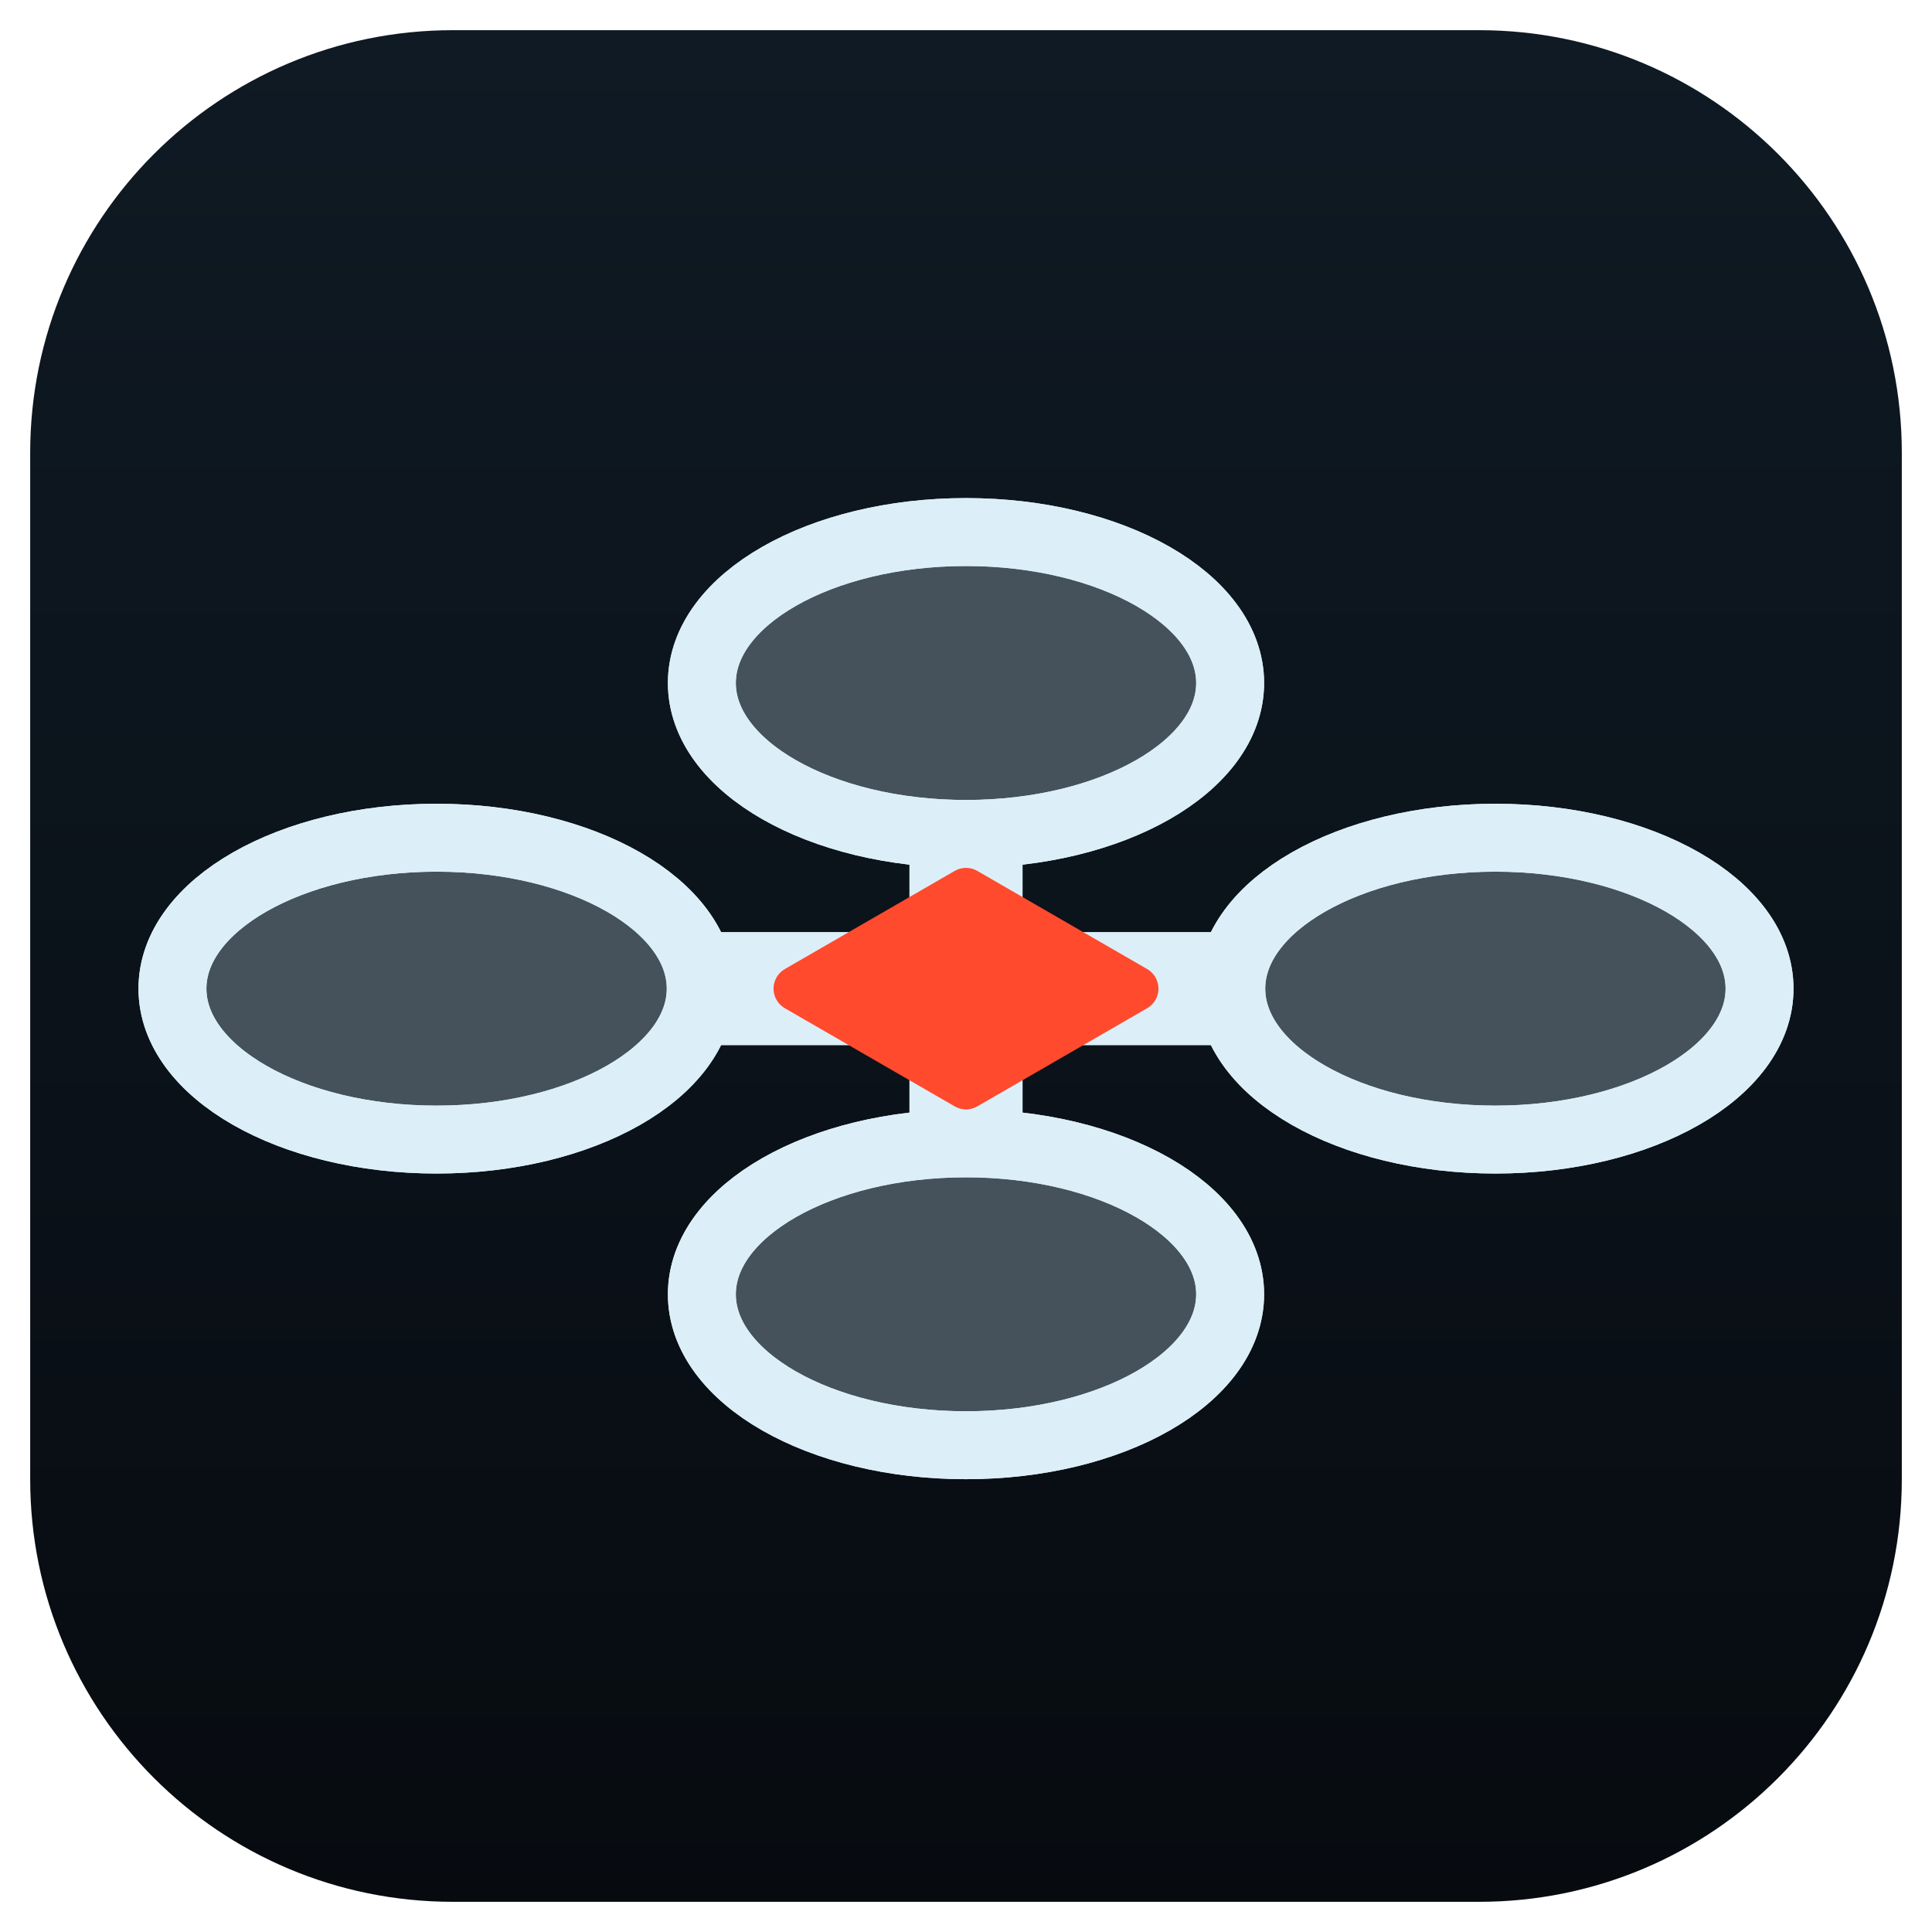
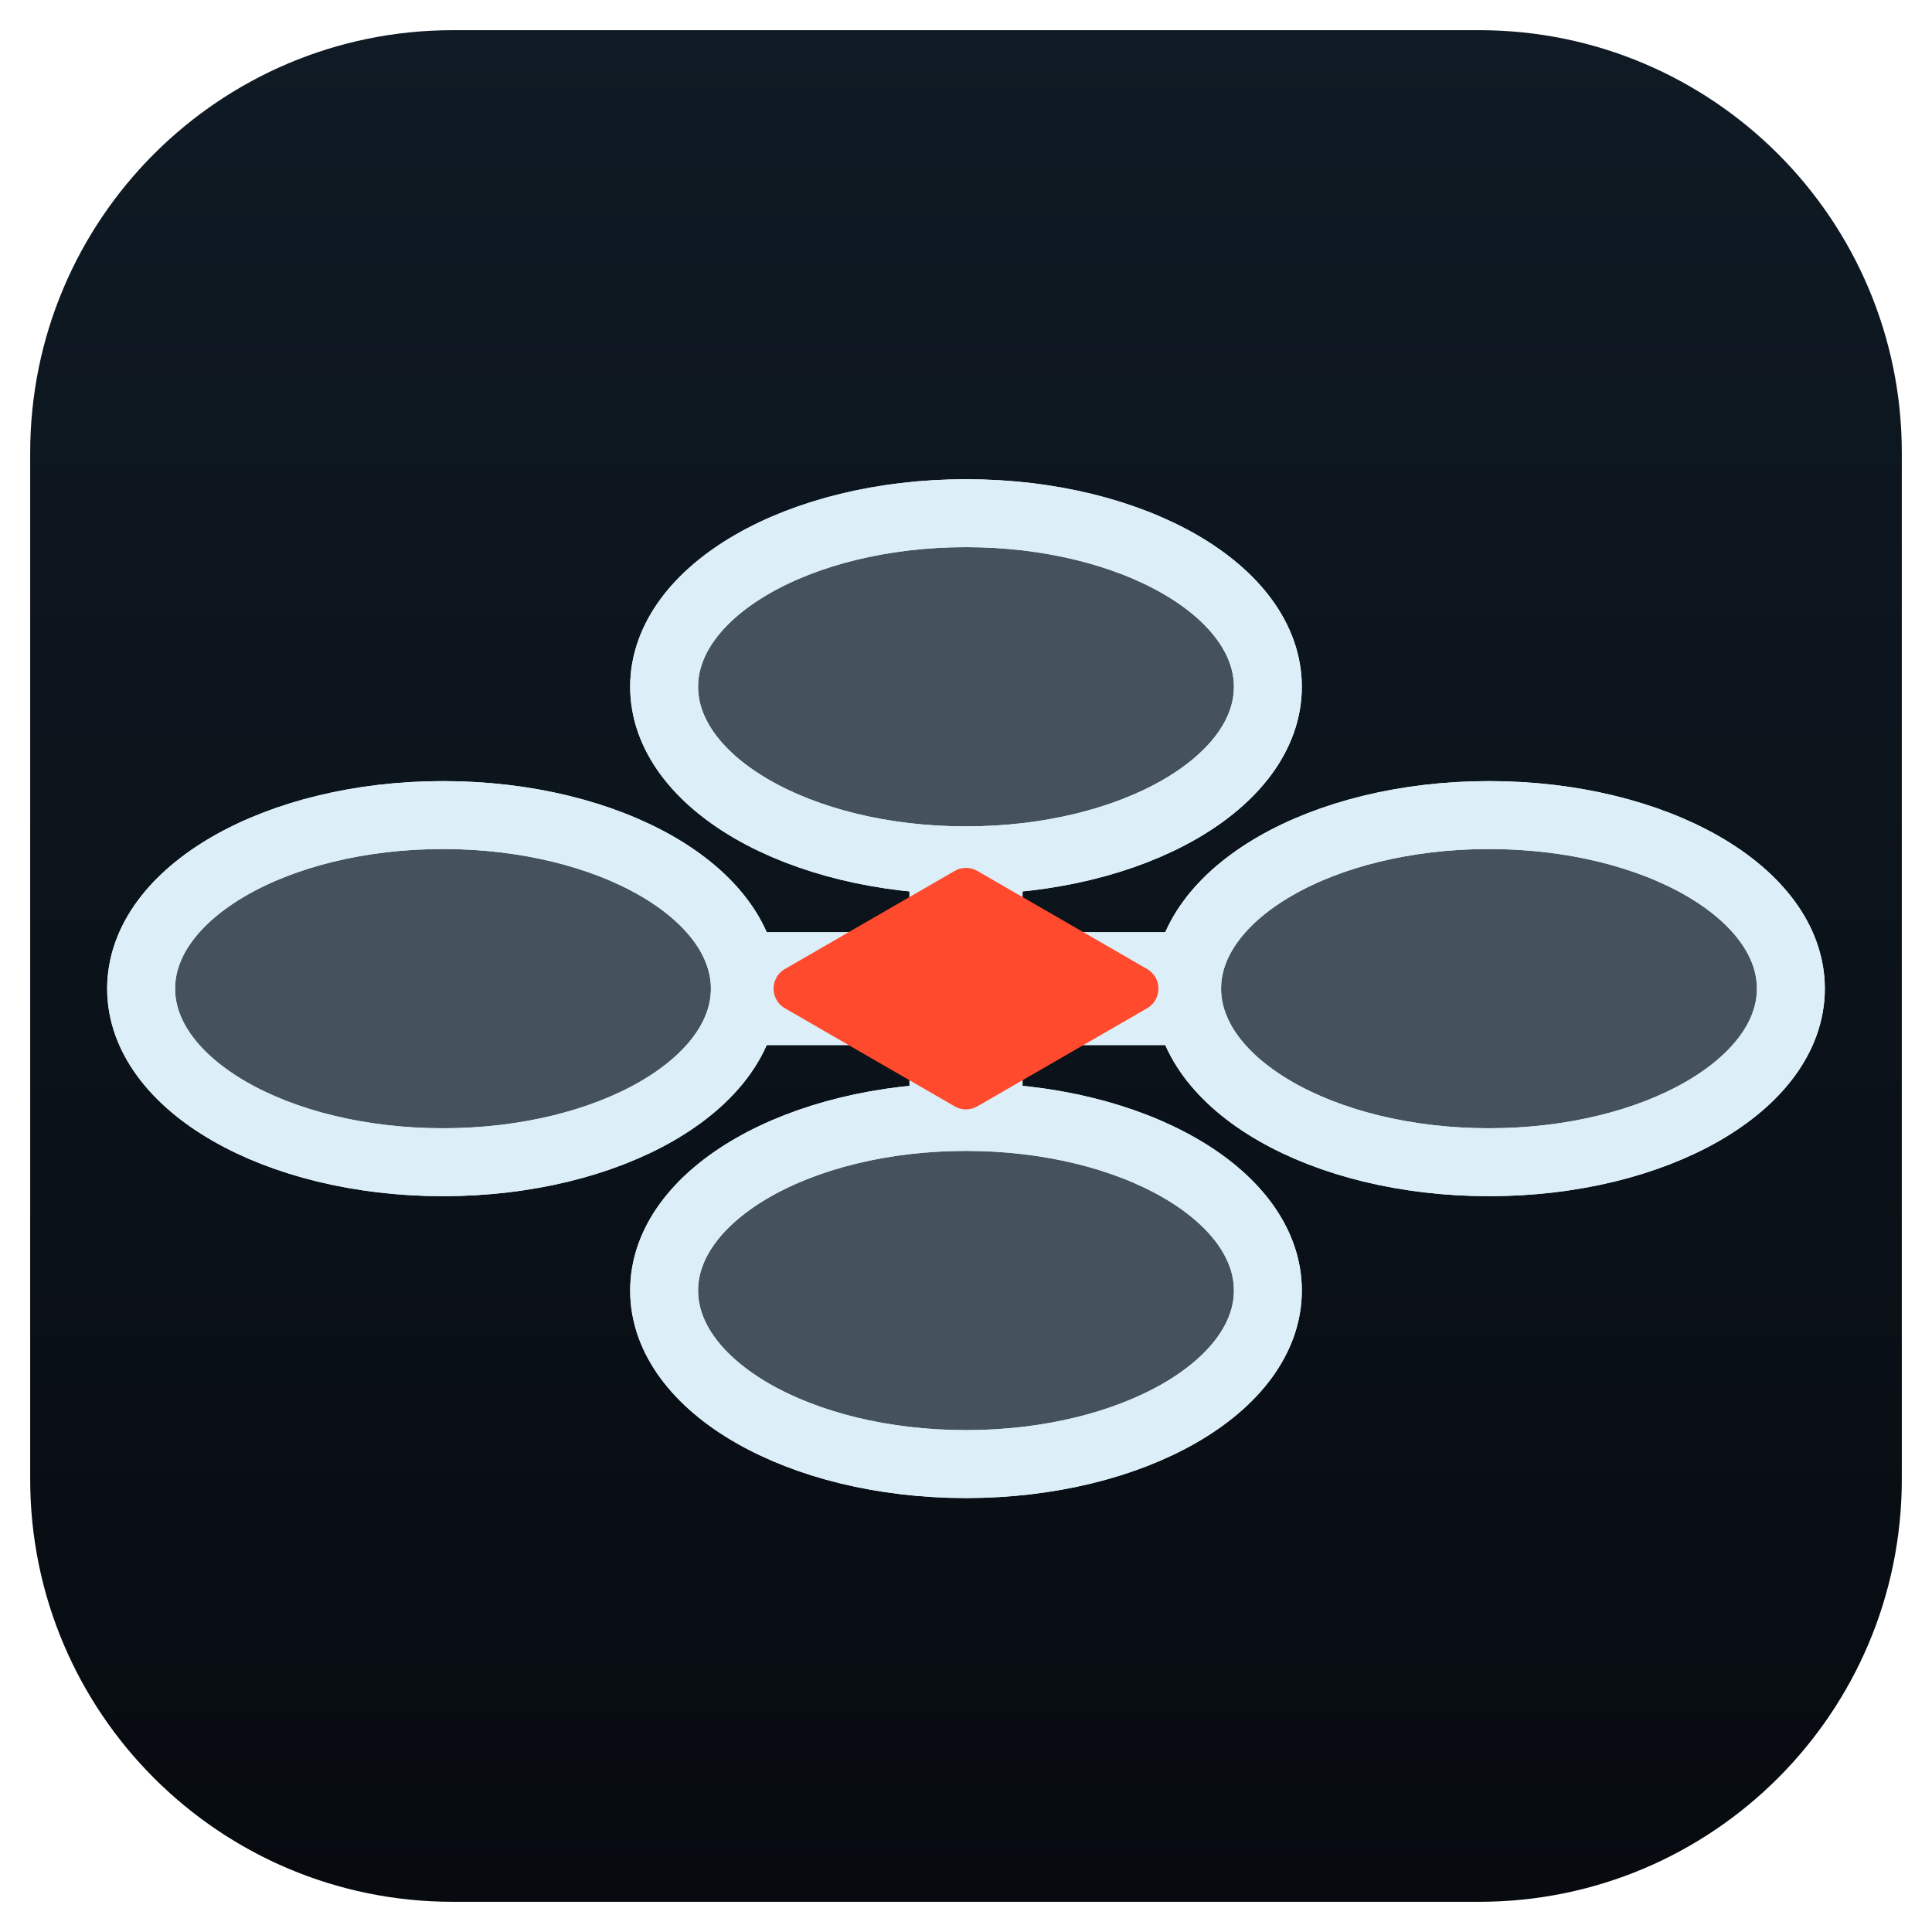
<svg xmlns="http://www.w3.org/2000/svg" viewBox="0 0 512 512">
  <defs>
    <linearGradient id="bg" x1="0" y1="0" x2="0" y2="1">
      <stop offset="0" stop-color="#0F1A24" />
      <stop offset="1" stop-color="#070B10" />
    </linearGradient>
  </defs>
  <rect x="8" y="8" width="496" height="496" rx="112" fill="url(#bg)" />
  <g stroke="#DCEFF8" stroke-linejoin="round" stroke-linecap="butt">
-     <path d="M256 262L256 181M256 262L396.3 262M256 262L256 343M256 262L115.7 262" fill="none" stroke-width="30" />
+     <path d="M256 262L256 182M256 262L394.6 262M256 262L256 342M256 262L117.4 262" fill="none" stroke-width="30" />
    <g stroke-width="18">
-       <ellipse cx="256" cy="181" rx="70" ry="40" fill="#0B151F" />
-       <ellipse cx="256" cy="181" rx="70" ry="40" fill="#DCEFF8" fill-opacity=".28" />
-       <ellipse cx="396.3" cy="262" rx="70" ry="40" fill="#0B151F" />
-       <ellipse cx="396.3" cy="262" rx="70" ry="40" fill="#DCEFF8" fill-opacity=".28" />
-       <ellipse cx="256" cy="343" rx="70" ry="40" fill="#0B151F" />
-       <ellipse cx="256" cy="343" rx="70" ry="40" fill="#DCEFF8" fill-opacity=".28" />
-       <ellipse cx="115.7" cy="262" rx="70" ry="40" fill="#0B151F" />
-       <ellipse cx="115.7" cy="262" rx="70" ry="40" fill="#DCEFF8" fill-opacity=".28" />
+       <ellipse cx="256" cy="182" rx="80" ry="46" fill="#0B151F" />
+       <ellipse cx="256" cy="182" rx="80" ry="46" fill="#DCEFF8" fill-opacity=".28" />
+       <ellipse cx="394.6" cy="262" rx="80" ry="46" fill="#0B151F" />
+       <ellipse cx="394.6" cy="262" rx="80" ry="46" fill="#DCEFF8" fill-opacity=".28" />
+       <ellipse cx="256" cy="342" rx="80" ry="46" fill="#0B151F" />
+       <ellipse cx="256" cy="342" rx="80" ry="46" fill="#DCEFF8" fill-opacity=".28" />
+       <ellipse cx="117.4" cy="262" rx="80" ry="46" fill="#0B151F" />
+       <ellipse cx="117.4" cy="262" rx="80" ry="46" fill="#DCEFF8" fill-opacity=".28" />
    </g>
    <path d="M256 236L301 262L256 288L211 262Z" fill="#FF4A2E" stroke="#FF4A2E" stroke-width="12" />
  </g>
</svg>
